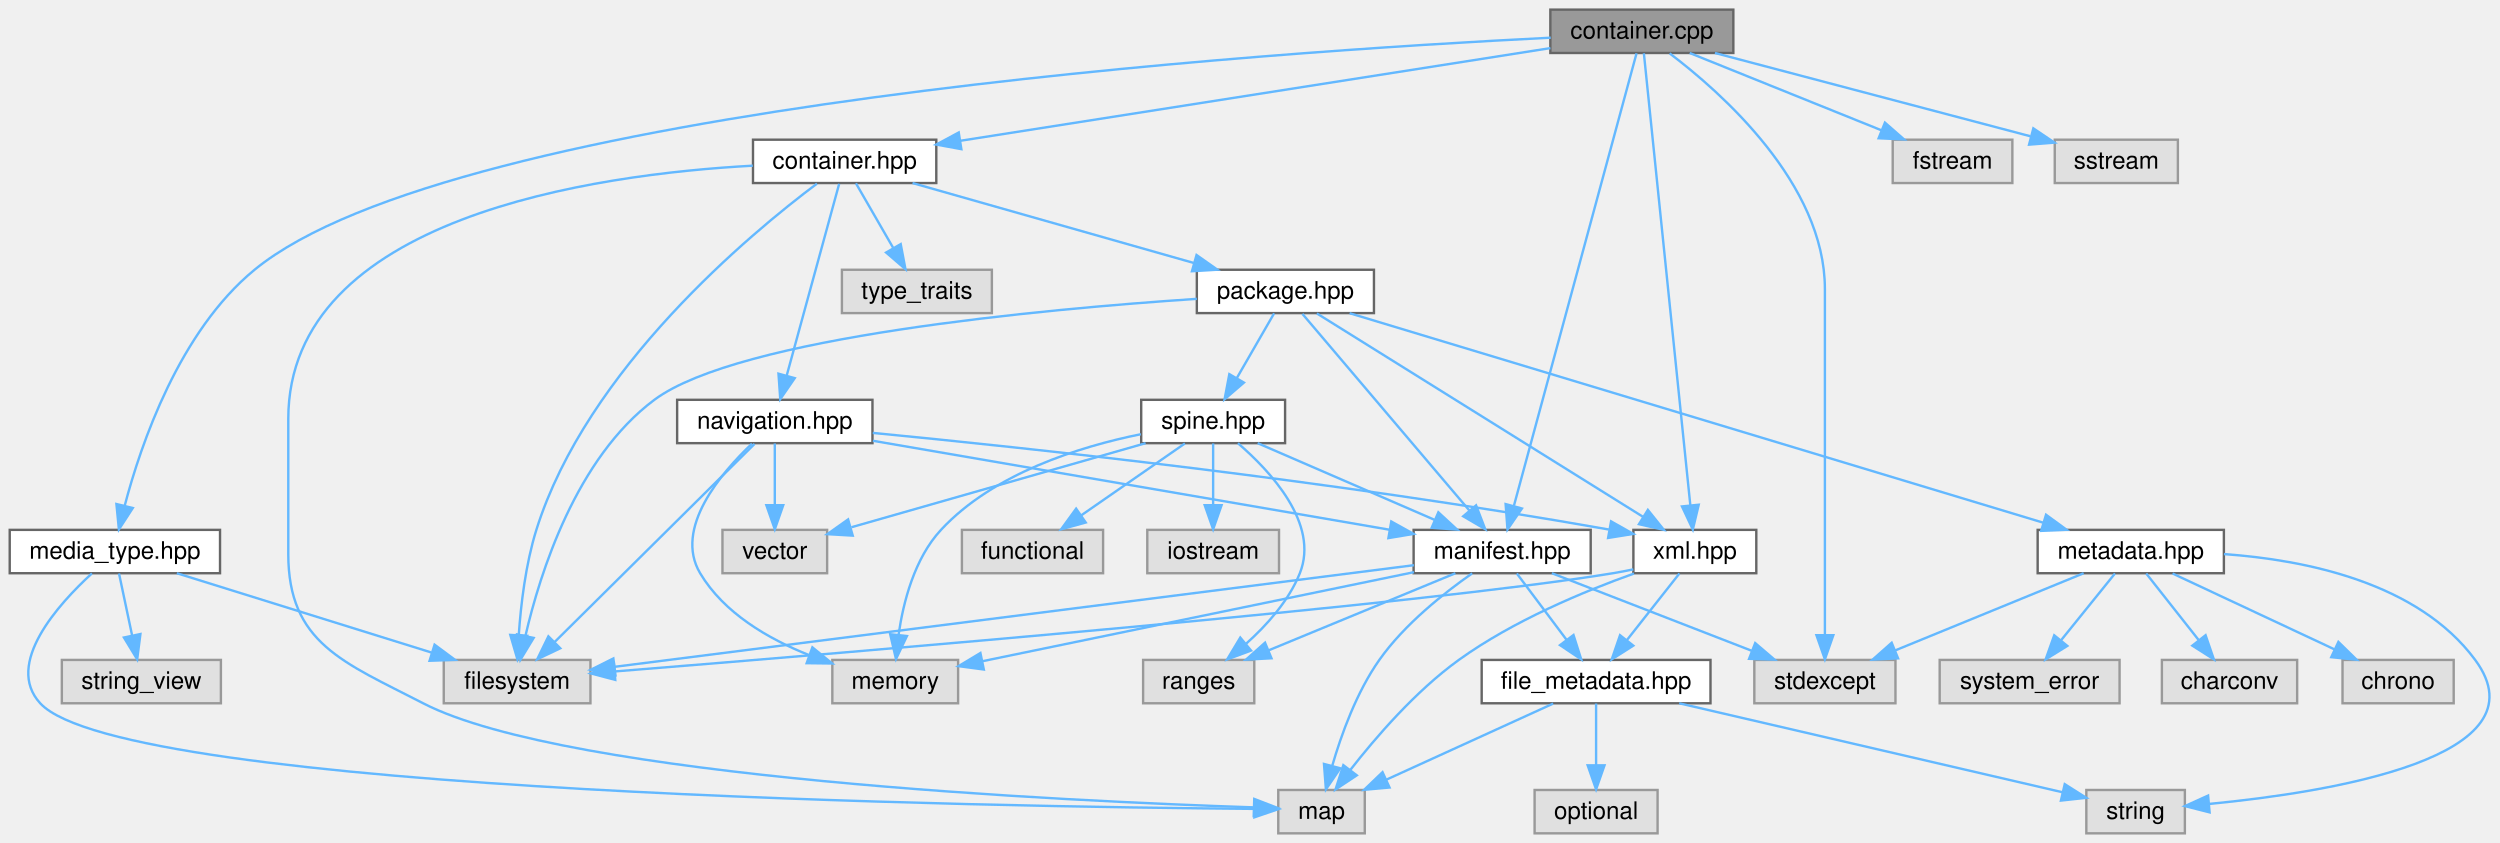
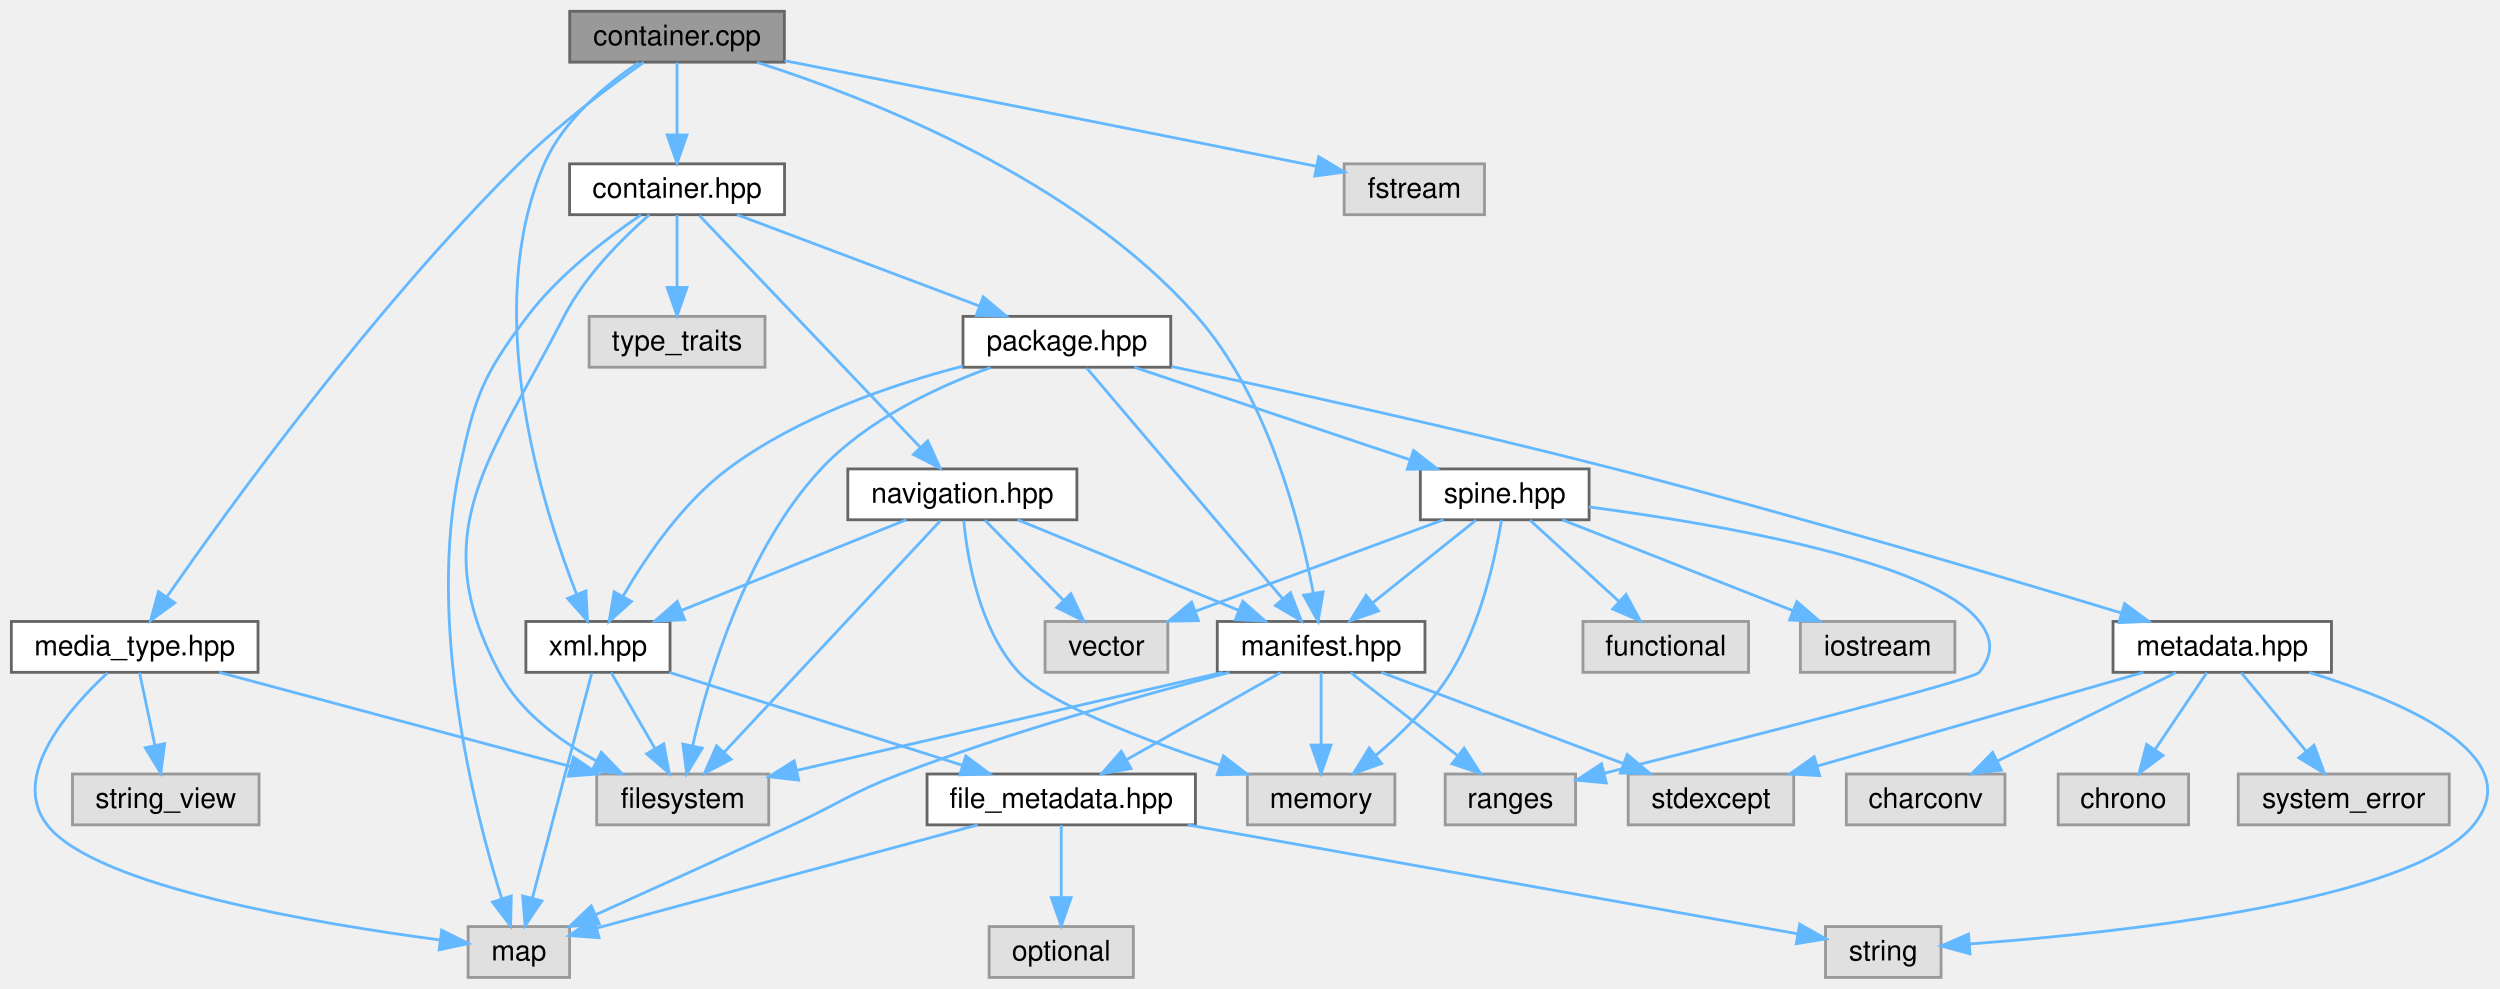
- <svg xmlns="http://www.w3.org/2000/svg" xmlns:xlink="http://www.w3.org/1999/xlink" width="1038pt" height="350pt" viewBox="0.00 0.00 1037.77 350.00">
+ <svg xmlns="http://www.w3.org/2000/svg" xmlns:xlink="http://www.w3.org/1999/xlink" width="885pt" height="350pt" viewBox="0.00 0.00 884.81 350.00">
  <g id="graph0" class="graph" transform="scale(1 1) rotate(0) translate(4 346)">
    <g id="Node000001" class="node">
      <g id="a_Node000001">
        <a xlink:title=" ">
-           <polygon fill="#999999" stroke="#666666" points="715.57,-342 639.59,-342 639.59,-324 715.57,-324 715.57,-342" />
-           <text text-anchor="middle" x="677.58" y="-330" font-family="Helvetica,sans-Serif" font-size="10.00">container.cpp</text>
+           <polygon fill="#999999" stroke="#666666" points="273.57,-342 197.59,-342 197.59,-324 273.57,-324 273.57,-342" />
+           <text text-anchor="middle" x="235.58" y="-330" font-family="Helvetica,sans-Serif" font-size="10.00">container.cpp</text>
        </a>
      </g>
    </g>
    <g id="Node000002" class="node">
      <g id="a_Node000002">
        <a xlink:href="container_8hpp.html" target="_top" xlink:title=" ">
-           <polygon fill="white" stroke="#666666" points="384.63,-288 308.53,-288 308.53,-270 384.63,-270 384.63,-288" />
-           <text text-anchor="middle" x="346.58" y="-276" font-family="Helvetica,sans-Serif" font-size="10.00">container.hpp</text>
+           <polygon fill="white" stroke="#666666" points="273.63,-288 197.53,-288 197.53,-270 273.63,-270 273.63,-288" />
+           <text text-anchor="middle" x="235.58" y="-276" font-family="Helvetica,sans-Serif" font-size="10.00">container.hpp</text>
        </a>
      </g>
    </g>
    <g id="edge1_Node000001_Node000002" class="edge">
      <g id="a_edge1_Node000001_Node000002">
        <a xlink:title=" ">
-           <path fill="none" stroke="#63b8ff" d="M639.61,-326.03C579.17,-316.54 461.13,-298 394.8,-287.58" />
-           <polygon fill="#63b8ff" stroke="#63b8ff" points="395.04,-284.07 384.62,-285.98 393.95,-290.99 395.04,-284.07" />
+           <path fill="none" stroke="#63b8ff" d="M235.58,-323.88C235.58,-317.05 235.58,-307.03 235.58,-298.29" />
+           <polygon fill="#63b8ff" stroke="#63b8ff" points="239.08,-298.24 235.58,-288.24 232.08,-298.24 239.08,-298.24" />
        </a>
      </g>
    </g>
    <g id="Node000004" class="node">
      <g id="a_Node000004">
        <a xlink:href="manifest_8hpp.html" target="_top" xlink:title=" ">
-           <polygon fill="white" stroke="#666666" points="656.34,-126 582.82,-126 582.82,-108 656.34,-108 656.34,-126" />
-           <text text-anchor="middle" x="619.58" y="-114" font-family="Helvetica,sans-Serif" font-size="10.00">manifest.hpp</text>
+           <polygon fill="white" stroke="#666666" points="500.34,-126 426.82,-126 426.82,-108 500.34,-108 500.34,-126" />
+           <text text-anchor="middle" x="463.58" y="-114" font-family="Helvetica,sans-Serif" font-size="10.00">manifest.hpp</text>
        </a>
      </g>
    </g>
    <g id="edge40_Node000001_Node000004" class="edge">
      <g id="a_edge40_Node000001_Node000004">
        <a xlink:title=" ">
-           <path fill="none" stroke="#63b8ff" d="M675.38,-323.87C666.93,-292.69 636.45,-180.24 624.47,-136.03" />
-           <polygon fill="#63b8ff" stroke="#63b8ff" points="627.78,-134.87 621.79,-126.14 621.02,-136.7 627.78,-134.87" />
-         </a>
-       </g>
-     </g>
-     <g id="Node000012" class="node">
-       <g id="a_Node000012">
-         <a xlink:title=" ">
-           <polygon fill="#e0e0e0" stroke="#999999" points="782.88,-72 724.28,-72 724.28,-54 782.88,-54 782.88,-72" />
-           <text text-anchor="middle" x="753.58" y="-60" font-family="Helvetica,sans-Serif" font-size="10.00">stdexcept</text>
-         </a>
-       </g>
-     </g>
-     <g id="edge48_Node000001_Node000012" class="edge">
-       <g id="a_edge48_Node000001_Node000012">
-         <a xlink:title=" ">
-           <path fill="none" stroke="#63b8ff" d="M689.12,-323.84C710.38,-307.76 753.58,-269.7 753.58,-226 753.58,-226 753.58,-226 753.58,-170 753.58,-139.26 753.58,-103.5 753.58,-82.36" />
-           <polygon fill="#63b8ff" stroke="#63b8ff" points="757.08,-82.25 753.58,-72.25 750.08,-82.25 757.08,-82.25" />
+           <path fill="none" stroke="#63b8ff" d="M263.89,-323.93C303.87,-311.16 376.77,-282.62 419.58,-234 444.77,-205.39 456.16,-160.9 460.79,-136.16" />
+           <polygon fill="#63b8ff" stroke="#63b8ff" points="464.29,-136.48 462.51,-126.03 457.39,-135.3 464.29,-136.48" />
        </a>
      </g>
    </g>
    <g id="Node000013" class="node">
      <g id="a_Node000013">
        <a xlink:href="xml_8hpp.html" target="_top" xlink:title=" ">
-           <polygon fill="white" stroke="#666666" points="725.1,-126 674.07,-126 674.07,-108 725.1,-108 725.1,-126" />
-           <text text-anchor="middle" x="699.58" y="-114" font-family="Helvetica,sans-Serif" font-size="10.00">xml.hpp</text>
+           <polygon fill="white" stroke="#666666" points="233.1,-126 182.07,-126 182.07,-108 233.1,-108 233.1,-126" />
+           <text text-anchor="middle" x="207.58" y="-114" font-family="Helvetica,sans-Serif" font-size="10.00">xml.hpp</text>
        </a>
      </g>
    </g>
    <g id="edge45_Node000001_Node000013" class="edge">
      <g id="a_edge45_Node000001_Node000013">
        <a xlink:title=" ">
-           <path fill="none" stroke="#63b8ff" d="M678.42,-323.87C681.62,-292.75 693.13,-180.72 697.7,-136.31" />
-           <polygon fill="#63b8ff" stroke="#63b8ff" points="701.2,-136.44 698.74,-126.14 694.24,-135.73 701.2,-136.44" />
+           <path fill="none" stroke="#63b8ff" d="M221.96,-323.83C210.64,-316.18 195.34,-303.59 188.58,-288 166.08,-236.1 187.58,-167.33 200.06,-135.51" />
+           <polygon fill="#63b8ff" stroke="#63b8ff" points="203.31,-136.8 203.87,-126.22 196.84,-134.15 203.31,-136.8" />
        </a>
      </g>
    </g>
    <g id="Node000024" class="node">
      <g id="a_Node000024">
        <a xlink:href="media__type_8hpp.html" target="_top" xlink:title=" ">
          <polygon fill="white" stroke="#666666" points="87.24,-126 -0.08,-126 -0.08,-108 87.24,-108 87.24,-126" />
          <text text-anchor="middle" x="43.58" y="-114" font-family="Helvetica,sans-Serif" font-size="10.00">media_type.hpp</text>
        </a>
      </g>
    </g>
    <g id="edge41_Node000001_Node000024" class="edge">
      <g id="a_edge41_Node000001_Node000024">
        <a xlink:title=" ">
-           <path fill="none" stroke="#63b8ff" d="M639.75,-330.35C525.18,-324.64 184.73,-302.17 101.58,-234 70.34,-208.38 54.4,-161.68 47.66,-136.04" />
-           <polygon fill="#63b8ff" stroke="#63b8ff" points="51.02,-135.07 45.25,-126.18 44.22,-136.73 51.02,-135.07" />
+           <path fill="none" stroke="#63b8ff" d="M223.79,-323.95C211.99,-315.63 193.63,-301.93 179.58,-288 128.01,-236.88 77.25,-166.74 55.12,-134.92" />
+           <polygon fill="#63b8ff" stroke="#63b8ff" points="57.77,-132.59 49.21,-126.34 52,-136.56 57.77,-132.59" />
        </a>
      </g>
    </g>
    <g id="Node000026" class="node">
      <g id="a_Node000026">
        <a xlink:title=" ">
-           <polygon fill="#e0e0e0" stroke="#999999" points="831.42,-288 781.74,-288 781.74,-270 831.42,-270 831.42,-288" />
-           <text text-anchor="middle" x="806.58" y="-276" font-family="Helvetica,sans-Serif" font-size="10.00">fstream</text>
+           <polygon fill="#e0e0e0" stroke="#999999" points="521.42,-288 471.74,-288 471.74,-270 521.42,-270 521.42,-288" />
+           <text text-anchor="middle" x="496.58" y="-276" font-family="Helvetica,sans-Serif" font-size="10.00">fstream</text>
        </a>
      </g>
    </g>
    <g id="edge46_Node000001_Node000026" class="edge">
      <g id="a_edge46_Node000001_Node000026">
        <a xlink:title=" ">
-           <path fill="none" stroke="#63b8ff" d="M697.45,-323.99C718.7,-315.43 752.61,-301.76 776.99,-291.93" />
-           <polygon fill="#63b8ff" stroke="#63b8ff" points="778.51,-295.09 786.47,-288.11 775.89,-288.6 778.51,-295.09" />
-         </a>
-       </g>
-     </g>
-     <g id="Node000027" class="node">
-       <g id="a_Node000027">
-         <a xlink:title=" ">
-           <polygon fill="#e0e0e0" stroke="#999999" points="900.14,-288 849.02,-288 849.02,-270 900.14,-270 900.14,-288" />
-           <text text-anchor="middle" x="874.58" y="-276" font-family="Helvetica,sans-Serif" font-size="10.00">sstream</text>
-         </a>
-       </g>
-     </g>
-     <g id="edge47_Node000001_Node000027" class="edge">
-       <g id="a_edge47_Node000001_Node000027">
-         <a xlink:title=" ">
-           <path fill="none" stroke="#63b8ff" d="M707.93,-323.99C743.25,-314.67 801.5,-299.29 838.94,-289.41" />
-           <polygon fill="#63b8ff" stroke="#63b8ff" points="840.13,-292.71 848.91,-286.78 838.35,-285.94 840.13,-292.71" />
+           <path fill="none" stroke="#63b8ff" d="M273.7,-324.52C317.94,-315.83 393.07,-301.01 457.58,-288 459.02,-287.71 460.49,-287.41 461.97,-287.11" />
+           <polygon fill="#63b8ff" stroke="#63b8ff" points="462.73,-290.53 471.83,-285.1 461.33,-283.67 462.73,-290.53" />
        </a>
      </g>
    </g>
    <g id="Node000003" class="node">
      <g id="a_Node000003">
        <a xlink:href="navigation_8hpp.html" target="_top" xlink:title=" ">
-           <polygon fill="white" stroke="#666666" points="358.13,-180 277.03,-180 277.03,-162 358.13,-162 358.13,-180" />
-           <text text-anchor="middle" x="317.58" y="-168" font-family="Helvetica,sans-Serif" font-size="10.00">navigation.hpp</text>
+           <polygon fill="white" stroke="#666666" points="377.13,-180 296.03,-180 296.03,-162 377.13,-162 377.13,-180" />
+           <text text-anchor="middle" x="336.58" y="-168" font-family="Helvetica,sans-Serif" font-size="10.00">navigation.hpp</text>
        </a>
      </g>
    </g>
    <g id="edge2_Node000002_Node000003" class="edge">
      <g id="a_edge2_Node000002_Node000003">
        <a xlink:title=" ">
-           <path fill="none" stroke="#63b8ff" d="M344.31,-269.68C339.65,-252.65 328.93,-213.47 322.57,-190.24" />
-           <polygon fill="#63b8ff" stroke="#63b8ff" points="325.86,-189 319.85,-180.28 319.11,-190.85 325.86,-189" />
+           <path fill="none" stroke="#63b8ff" d="M243.51,-269.68C260.32,-252.03 299.81,-210.59 321.56,-187.77" />
+           <polygon fill="#63b8ff" stroke="#63b8ff" points="324.33,-189.93 328.69,-180.28 319.26,-185.1 324.33,-189.93" />
        </a>
      </g>
    </g>
    <g id="Node000006" class="node">
      <g id="a_Node000006">
        <a xlink:title=" ">
-           <polygon fill="#e0e0e0" stroke="#999999" points="562.54,-18 526.62,-18 526.62,0 562.54,0 562.54,-18" />
-           <text text-anchor="middle" x="544.58" y="-6" font-family="Helvetica,sans-Serif" font-size="10.00">map</text>
+           <polygon fill="#e0e0e0" stroke="#999999" points="197.54,-18 161.62,-18 161.62,0 197.54,0 197.54,-18" />
+           <text text-anchor="middle" x="179.58" y="-6" font-family="Helvetica,sans-Serif" font-size="10.00">map</text>
        </a>
      </g>
    </g>
    <g id="edge38_Node000002_Node000006" class="edge">
      <g id="a_edge38_Node000002_Node000006">
        <a xlink:title=" ">
-           <path fill="none" stroke="#63b8ff" d="M308.44,-277.21C242.83,-273.62 115.58,-255.84 115.58,-172 115.58,-172 115.58,-172 115.58,-116 115.58,-78.87 138.59,-71.04 171.58,-54 231.77,-22.91 439.97,-13.3 516.27,-10.79" />
-           <polygon fill="#63b8ff" stroke="#63b8ff" points="516.65,-14.28 526.54,-10.46 516.43,-7.28 516.65,-14.28" />
+           <path fill="none" stroke="#63b8ff" d="M222.79,-269.91C211.06,-261.96 193.84,-248.87 182.58,-234 166.73,-213.06 164.03,-205.69 158.58,-180 146.98,-125.33 163.73,-59.32 173.45,-28.07" />
+           <polygon fill="#63b8ff" stroke="#63b8ff" points="176.89,-28.81 176.66,-18.22 170.24,-26.65 176.89,-28.81" />
        </a>
      </g>
    </g>
    <g id="Node000009" class="node">
      <g id="a_Node000009">
        <a xlink:title=" ">
-           <polygon fill="#e0e0e0" stroke="#999999" points="241.04,-72 180.13,-72 180.13,-54 241.04,-54 241.04,-72" />
-           <text text-anchor="middle" x="210.58" y="-60" font-family="Helvetica,sans-Serif" font-size="10.00">filesystem</text>
+           <polygon fill="#e0e0e0" stroke="#999999" points="268.04,-72 207.13,-72 207.13,-54 268.04,-54 268.04,-72" />
+           <text text-anchor="middle" x="237.58" y="-60" font-family="Helvetica,sans-Serif" font-size="10.00">filesystem</text>
        </a>
      </g>
    </g>
    <g id="edge37_Node000002_Node000009" class="edge">
      <g id="a_edge37_Node000002_Node000009">
        <a xlink:title=" ">
-           <path fill="none" stroke="#63b8ff" d="M335.08,-269.75C307.73,-249.25 239.5,-192.84 218.58,-126 214.11,-111.73 212.14,-94.85 211.27,-82.32" />
-           <polygon fill="#63b8ff" stroke="#63b8ff" points="214.75,-82.02 210.73,-72.22 207.76,-82.39 214.75,-82.02" />
+           <path fill="none" stroke="#63b8ff" d="M225.76,-269.97C216.52,-261.87 203.02,-248.51 195.58,-234 169.61,-183.35 145.9,-158.28 172.58,-108 179.93,-94.15 193.81,-83.86 206.86,-76.73" />
+           <polygon fill="#63b8ff" stroke="#63b8ff" points="208.74,-79.7 216.11,-72.09 205.6,-73.44 208.74,-79.7" />
        </a>
      </g>
    </g>
    <g id="Node000015" class="node">
      <g id="a_Node000015">
        <a xlink:href="package_8hpp.html" target="_top" xlink:title=" ">
-           <polygon fill="white" stroke="#666666" points="566.35,-234 492.81,-234 492.81,-216 566.35,-216 566.35,-234" />
-           <text text-anchor="middle" x="529.58" y="-222" font-family="Helvetica,sans-Serif" font-size="10.00">package.hpp</text>
+           <polygon fill="white" stroke="#666666" points="410.35,-234 336.81,-234 336.81,-216 410.35,-216 410.35,-234" />
+           <text text-anchor="middle" x="373.58" y="-222" font-family="Helvetica,sans-Serif" font-size="10.00">package.hpp</text>
        </a>
      </g>
    </g>
    <g id="edge20_Node000002_Node000015" class="edge">
      <g id="a_edge20_Node000002_Node000015">
        <a xlink:title=" ">
-           <path fill="none" stroke="#63b8ff" d="M374.77,-269.99C406.07,-261.1 456.76,-246.69 491.55,-236.81" />
-           <polygon fill="#63b8ff" stroke="#63b8ff" points="492.69,-240.12 501.36,-234.02 490.78,-233.39 492.69,-240.12" />
+           <path fill="none" stroke="#63b8ff" d="M256.84,-269.99C279.77,-261.35 316.49,-247.51 342.62,-237.67" />
+           <polygon fill="#63b8ff" stroke="#63b8ff" points="343.95,-240.91 352.07,-234.11 341.48,-234.36 343.95,-240.91" />
        </a>
      </g>
    </g>
    <g id="Node000023" class="node">
      <g id="a_Node000023">
        <a xlink:title=" ">
-           <polygon fill="#e0e0e0" stroke="#999999" points="407.71,-234 345.45,-234 345.45,-216 407.71,-216 407.71,-234" />
-           <text text-anchor="middle" x="376.58" y="-222" font-family="Helvetica,sans-Serif" font-size="10.00">type_traits</text>
+           <polygon fill="#e0e0e0" stroke="#999999" points="266.71,-234 204.45,-234 204.45,-216 266.71,-216 266.71,-234" />
+           <text text-anchor="middle" x="235.58" y="-222" font-family="Helvetica,sans-Serif" font-size="10.00">type_traits</text>
        </a>
      </g>
    </g>
    <g id="edge39_Node000002_Node000023" class="edge">
      <g id="a_edge39_Node000002_Node000023">
        <a xlink:title=" ">
-           <path fill="none" stroke="#63b8ff" d="M351.27,-269.88C355.38,-262.74 361.5,-252.13 366.7,-243.13" />
-           <polygon fill="#63b8ff" stroke="#63b8ff" points="369.86,-244.65 371.83,-234.24 363.8,-241.15 369.86,-244.65" />
+           <path fill="none" stroke="#63b8ff" d="M235.58,-269.88C235.58,-263.05 235.58,-253.03 235.58,-244.29" />
+           <polygon fill="#63b8ff" stroke="#63b8ff" points="239.08,-244.24 235.58,-234.24 232.08,-244.24 239.08,-244.24" />
        </a>
      </g>
    </g>
    <g id="edge3_Node000003_Node000004" class="edge">
      <g id="a_edge3_Node000003_Node000004">
        <a xlink:title=" ">
-           <path fill="none" stroke="#63b8ff" d="M358.31,-162.99C414.05,-153.39 513.87,-136.2 572.67,-126.08" />
-           <polygon fill="#63b8ff" stroke="#63b8ff" points="573.54,-129.48 582.8,-124.33 572.35,-122.58 573.54,-129.48" />
+           <path fill="none" stroke="#63b8ff" d="M356.15,-161.99C377.06,-153.43 410.45,-139.76 434.45,-129.93" />
+           <polygon fill="#63b8ff" stroke="#63b8ff" points="435.86,-133.13 443.78,-126.11 433.2,-126.66 435.86,-133.13" />
        </a>
      </g>
    </g>
    <g id="edge17_Node000003_Node000009" class="edge">
      <g id="a_edge17_Node000003_Node000009">
        <a xlink:title=" ">
-           <path fill="none" stroke="#63b8ff" d="M309.18,-161.68C291.29,-143.96 249.17,-102.23 226.2,-79.47" />
-           <polygon fill="#63b8ff" stroke="#63b8ff" points="228.51,-76.83 218.94,-72.28 223.58,-81.8 228.51,-76.83" />
+           <path fill="none" stroke="#63b8ff" d="M328.81,-161.68C312.33,-144.03 273.63,-102.59 252.31,-79.77" />
+           <polygon fill="#63b8ff" stroke="#63b8ff" points="254.7,-77.2 245.31,-72.28 249.58,-81.98 254.7,-77.2" />
        </a>
      </g>
    </g>
    <g id="Node000010" class="node">
      <g id="a_Node000010">
        <a xlink:title=" ">
-           <polygon fill="#e0e0e0" stroke="#999999" points="393.69,-72 341.47,-72 341.47,-54 393.69,-54 393.69,-72" />
-           <text text-anchor="middle" x="367.58" y="-60" font-family="Helvetica,sans-Serif" font-size="10.00">memory</text>
+           <polygon fill="#e0e0e0" stroke="#999999" points="489.69,-72 437.47,-72 437.47,-54 489.69,-54 489.69,-72" />
+           <text text-anchor="middle" x="463.58" y="-60" font-family="Helvetica,sans-Serif" font-size="10.00">memory</text>
        </a>
      </g>
    </g>
    <g id="edge18_Node000003_Node000010" class="edge">
      <g id="a_edge18_Node000003_Node000010">
        <a xlink:title=" ">
-           <path fill="none" stroke="#63b8ff" d="M308.08,-161.77C295.33,-149.71 275.51,-126.62 286.58,-108 296.43,-91.44 314.92,-80.73 331.76,-74.02" />
-           <polygon fill="#63b8ff" stroke="#63b8ff" points="333.19,-77.23 341.4,-70.52 330.81,-70.65 333.19,-77.23" />
+           <path fill="none" stroke="#63b8ff" d="M337.08,-161.67C338.3,-148.62 342.45,-123.28 356.58,-108 366.66,-97.1 400.79,-84.11 427.82,-75.09" />
+           <polygon fill="#63b8ff" stroke="#63b8ff" points="428.99,-78.39 437.4,-71.95 426.81,-71.74 428.99,-78.39" />
        </a>
      </g>
    </g>
    <g id="edge13_Node000003_Node000013" class="edge">
      <g id="a_edge13_Node000003_Node000013">
        <a xlink:title=" ">
-           <path fill="none" stroke="#63b8ff" d="M358.25,-166.26C421.57,-160.13 547.75,-146.7 663.89,-126.14" />
-           <polygon fill="#63b8ff" stroke="#63b8ff" points="664.8,-129.53 674.02,-124.32 663.56,-122.64 664.8,-129.53" />
+           <path fill="none" stroke="#63b8ff" d="M316.71,-161.99C295.46,-153.43 261.55,-139.76 237.17,-129.93" />
+           <polygon fill="#63b8ff" stroke="#63b8ff" points="238.27,-126.6 227.69,-126.11 235.66,-133.09 238.27,-126.6" />
        </a>
      </g>
    </g>
    <g id="Node000014" class="node">
      <g id="a_Node000014">
        <a xlink:title=" ">
-           <polygon fill="#e0e0e0" stroke="#999999" points="339.31,-126 295.85,-126 295.85,-108 339.31,-108 339.31,-126" />
-           <text text-anchor="middle" x="317.58" y="-114" font-family="Helvetica,sans-Serif" font-size="10.00">vector</text>
+           <polygon fill="#e0e0e0" stroke="#999999" points="409.31,-126 365.85,-126 365.85,-108 409.31,-108 409.31,-126" />
+           <text text-anchor="middle" x="387.58" y="-114" font-family="Helvetica,sans-Serif" font-size="10.00">vector</text>
        </a>
      </g>
    </g>
    <g id="edge19_Node000003_Node000014" class="edge">
      <g id="a_edge19_Node000003_Node000014">
        <a xlink:title=" ">
-           <path fill="none" stroke="#63b8ff" d="M317.58,-161.88C317.58,-155.05 317.58,-145.03 317.58,-136.29" />
-           <polygon fill="#63b8ff" stroke="#63b8ff" points="321.08,-136.24 317.58,-126.24 314.08,-136.24 321.08,-136.24" />
+           <path fill="none" stroke="#63b8ff" d="M344.55,-161.88C351.99,-154.29 363.29,-142.76 372.45,-133.43" />
+           <polygon fill="#63b8ff" stroke="#63b8ff" points="375,-135.83 379.5,-126.24 370,-130.93 375,-135.83" />
        </a>
      </g>
    </g>
    <g id="Node000005" class="node">
      <g id="a_Node000005">
        <a xlink:href="file__metadata_8hpp.html" target="_top" xlink:title=" ">
-           <polygon fill="white" stroke="#666666" points="706.08,-72 611.08,-72 611.08,-54 706.08,-54 706.08,-72" />
-           <text text-anchor="middle" x="658.58" y="-60" font-family="Helvetica,sans-Serif" font-size="10.00">file_metadata.hpp</text>
+           <polygon fill="white" stroke="#666666" points="419.08,-72 324.08,-72 324.08,-54 419.08,-54 419.08,-72" />
+           <text text-anchor="middle" x="371.58" y="-60" font-family="Helvetica,sans-Serif" font-size="10.00">file_metadata.hpp</text>
        </a>
      </g>
    </g>
    <g id="edge4_Node000004_Node000005" class="edge">
      <g id="a_edge4_Node000004_Node000005">
        <a xlink:title=" ">
-           <path fill="none" stroke="#63b8ff" d="M625.67,-107.88C631.19,-100.52 639.49,-89.45 646.37,-80.28" />
-           <polygon fill="#63b8ff" stroke="#63b8ff" points="649.2,-82.34 652.4,-72.24 643.6,-78.14 649.2,-82.34" />
+           <path fill="none" stroke="#63b8ff" d="M449.21,-107.88C434.62,-99.63 411.82,-86.74 394.7,-77.07" />
+           <polygon fill="#63b8ff" stroke="#63b8ff" points="396.28,-73.94 385.86,-72.07 392.84,-80.04 396.28,-73.94" />
        </a>
      </g>
    </g>
    <g id="edge9_Node000004_Node000006" class="edge">
      <g id="a_edge9_Node000004_Node000006">
        <a xlink:title=" ">
-           <path fill="none" stroke="#63b8ff" d="M607.13,-107.93C595.73,-99.99 579.09,-86.91 568.58,-72 559.12,-58.59 552.77,-40.95 548.99,-27.91" />
-           <polygon fill="#63b8ff" stroke="#63b8ff" points="552.37,-27 546.4,-18.24 545.6,-28.81 552.37,-27" />
+           <path fill="none" stroke="#63b8ff" d="M431.13,-107.97C400.62,-100.07 353.89,-87.01 314.58,-72 297.12,-65.33 293.54,-61.86 276.58,-54 253.04,-43.09 226.17,-30.92 206.69,-22.15" />
+           <polygon fill="#63b8ff" stroke="#63b8ff" points="208.06,-18.93 197.5,-18.02 205.19,-25.31 208.06,-18.93" />
        </a>
      </g>
    </g>
    <g id="edge8_Node000004_Node000009" class="edge">
      <g id="a_edge8_Node000004_Node000009">
        <a xlink:title=" ">
-           <path fill="none" stroke="#63b8ff" d="M582.93,-111.34C506.55,-101.63 330.88,-79.3 251.2,-69.16" />
-           <polygon fill="#63b8ff" stroke="#63b8ff" points="251.43,-65.67 241.07,-67.88 250.55,-72.61 251.43,-65.67" />
+           <path fill="none" stroke="#63b8ff" d="M428.76,-107.99C388.07,-98.63 320.85,-83.16 277.92,-73.28" />
+           <polygon fill="#63b8ff" stroke="#63b8ff" points="278.62,-69.85 268.09,-71.02 277.05,-76.67 278.62,-69.85" />
        </a>
      </g>
    </g>
    <g id="edge10_Node000004_Node000010" class="edge">
      <g id="a_edge10_Node000004_Node000010">
        <a xlink:title=" ">
-           <path fill="none" stroke="#63b8ff" d="M582.94,-108.44C534.99,-98.55 451.48,-81.31 403.77,-71.47" />
-           <polygon fill="#63b8ff" stroke="#63b8ff" points="404.37,-68.02 393.87,-69.42 402.95,-74.87 404.37,-68.02" />
+           <path fill="none" stroke="#63b8ff" d="M463.58,-107.88C463.58,-101.05 463.58,-91.03 463.58,-82.29" />
+           <polygon fill="#63b8ff" stroke="#63b8ff" points="467.08,-82.24 463.58,-72.24 460.08,-82.24 467.08,-82.24" />
        </a>
      </g>
    </g>
    <g id="Node000011" class="node">
      <g id="a_Node000011">
        <a xlink:title=" ">
-           <polygon fill="#e0e0e0" stroke="#999999" points="516.66,-72 470.5,-72 470.5,-54 516.66,-54 516.66,-72" />
-           <text text-anchor="middle" x="493.58" y="-60" font-family="Helvetica,sans-Serif" font-size="10.00">ranges</text>
+           <polygon fill="#e0e0e0" stroke="#999999" points="553.66,-72 507.5,-72 507.5,-54 553.66,-54 553.66,-72" />
+           <text text-anchor="middle" x="530.58" y="-60" font-family="Helvetica,sans-Serif" font-size="10.00">ranges</text>
        </a>
      </g>
    </g>
    <g id="edge11_Node000004_Node000011" class="edge">
      <g id="a_edge11_Node000004_Node000011">
        <a xlink:title=" ">
-           <path fill="none" stroke="#63b8ff" d="M600.17,-107.99C579.42,-99.43 546.3,-85.76 522.48,-75.93" />
-           <polygon fill="#63b8ff" stroke="#63b8ff" points="523.8,-72.69 513.22,-72.11 521.13,-79.16 523.8,-72.69" />
+           <path fill="none" stroke="#63b8ff" d="M474.05,-107.88C484.12,-100.06 499.57,-88.07 511.77,-78.6" />
+           <polygon fill="#63b8ff" stroke="#63b8ff" points="514.21,-81.14 519.96,-72.24 509.92,-75.61 514.21,-81.14" />
+         </a>
+       </g>
+     </g>
+     <g id="Node000012" class="node">
+       <g id="a_Node000012">
+         <a xlink:title=" ">
+           <polygon fill="#e0e0e0" stroke="#999999" points="630.88,-72 572.28,-72 572.28,-54 630.88,-54 630.88,-72" />
+           <text text-anchor="middle" x="601.58" y="-60" font-family="Helvetica,sans-Serif" font-size="10.00">stdexcept</text>
        </a>
      </g>
    </g>
    <g id="edge12_Node000004_Node000012" class="edge">
      <g id="a_edge12_Node000004_Node000012">
        <a xlink:title=" ">
-           <path fill="none" stroke="#63b8ff" d="M640.22,-107.99C662.39,-99.39 697.83,-85.63 723.18,-75.8" />
-           <polygon fill="#63b8ff" stroke="#63b8ff" points="724.64,-78.99 732.69,-72.11 722.1,-72.46 724.64,-78.99" />
+           <path fill="none" stroke="#63b8ff" d="M484.84,-107.99C507.77,-99.35 544.49,-85.51 570.62,-75.67" />
+           <polygon fill="#63b8ff" stroke="#63b8ff" points="571.95,-78.91 580.07,-72.11 569.48,-72.36 571.95,-78.91" />
        </a>
      </g>
    </g>
    <g id="edge5_Node000005_Node000006" class="edge">
      <g id="a_edge5_Node000005_Node000006">
        <a xlink:title=" ">
-           <path fill="none" stroke="#63b8ff" d="M640.77,-53.88C622.2,-45.4 592.87,-32.02 571.47,-22.27" />
-           <polygon fill="#63b8ff" stroke="#63b8ff" points="572.82,-19.03 562.27,-18.07 569.91,-25.4 572.82,-19.03" />
+           <path fill="none" stroke="#63b8ff" d="M342,-53.99C305.24,-44.03 242.98,-27.17 207.17,-17.47" />
+           <polygon fill="#63b8ff" stroke="#63b8ff" points="207.95,-14.06 197.39,-14.82 206.12,-20.81 207.95,-14.06" />
        </a>
      </g>
    </g>
    <g id="Node000007" class="node">
      <g id="a_Node000007">
        <a xlink:title=" ">
-           <polygon fill="#e0e0e0" stroke="#999999" points="684.11,-18 633.05,-18 633.05,0 684.11,0 684.11,-18" />
-           <text text-anchor="middle" x="658.58" y="-6" font-family="Helvetica,sans-Serif" font-size="10.00">optional</text>
+           <polygon fill="#e0e0e0" stroke="#999999" points="397.11,-18 346.05,-18 346.05,0 397.11,0 397.11,-18" />
+           <text text-anchor="middle" x="371.58" y="-6" font-family="Helvetica,sans-Serif" font-size="10.00">optional</text>
        </a>
      </g>
    </g>
    <g id="edge6_Node000005_Node000007" class="edge">
      <g id="a_edge6_Node000005_Node000007">
        <a xlink:title=" ">
-           <path fill="none" stroke="#63b8ff" d="M658.58,-53.88C658.58,-47.05 658.58,-37.03 658.58,-28.29" />
-           <polygon fill="#63b8ff" stroke="#63b8ff" points="662.08,-28.24 658.58,-18.24 655.08,-28.24 662.08,-28.24" />
+           <path fill="none" stroke="#63b8ff" d="M371.58,-53.88C371.58,-47.05 371.58,-37.03 371.58,-28.29" />
+           <polygon fill="#63b8ff" stroke="#63b8ff" points="375.08,-28.24 371.58,-18.24 368.08,-28.24 375.08,-28.24" />
        </a>
      </g>
    </g>
    <g id="Node000008" class="node">
      <g id="a_Node000008">
        <a xlink:title=" ">
-           <polygon fill="#e0e0e0" stroke="#999999" points="903.04,-18 862.13,-18 862.13,0 903.04,0 903.04,-18" />
-           <text text-anchor="middle" x="882.58" y="-6" font-family="Helvetica,sans-Serif" font-size="10.00">string</text>
+           <polygon fill="#e0e0e0" stroke="#999999" points="683.04,-18 642.13,-18 642.13,0 683.04,0 683.04,-18" />
+           <text text-anchor="middle" x="662.58" y="-6" font-family="Helvetica,sans-Serif" font-size="10.00">string</text>
        </a>
      </g>
    </g>
    <g id="edge7_Node000005_Node000008" class="edge">
      <g id="a_edge7_Node000005_Node000008">
        <a xlink:title=" ">
-           <path fill="none" stroke="#63b8ff" d="M693.09,-53.99C736.65,-43.88 810.87,-26.65 852.32,-17.03" />
-           <polygon fill="#63b8ff" stroke="#63b8ff" points="853.16,-20.42 862.11,-14.75 851.58,-13.6 853.16,-20.42" />
+           <path fill="none" stroke="#63b8ff" d="M416.41,-53.99C476.25,-43.3 580.63,-24.64 632.1,-15.45" />
+           <polygon fill="#63b8ff" stroke="#63b8ff" points="633.02,-18.84 642.25,-13.63 631.79,-11.95 633.02,-18.84" />
        </a>
      </g>
    </g>
    <g id="edge14_Node000013_Node000005" class="edge">
      <g id="a_edge14_Node000013_Node000005">
        <a xlink:title=" ">
-           <path fill="none" stroke="#63b8ff" d="M693.17,-107.88C687.37,-100.52 678.65,-89.45 671.41,-80.28" />
-           <polygon fill="#63b8ff" stroke="#63b8ff" points="674.02,-77.93 665.08,-72.24 668.52,-82.26 674.02,-77.93" />
+           <path fill="none" stroke="#63b8ff" d="M232.85,-107.99C260.66,-99.17 305.54,-84.94 336.69,-75.06" />
+           <polygon fill="#63b8ff" stroke="#63b8ff" points="337.81,-78.38 346.29,-72.02 335.7,-71.71 337.81,-78.38" />
        </a>
      </g>
    </g>
    <g id="edge16_Node000013_Node000006" class="edge">
      <g id="a_edge16_Node000013_Node000006">
        <a xlink:title=" ">
-           <path fill="none" stroke="#63b8ff" d="M674.34,-107.88C653.62,-100.49 624.12,-88.25 601.58,-72 583.68,-59.09 567.07,-39.85 556.46,-26.23" />
-           <polygon fill="#63b8ff" stroke="#63b8ff" points="559.22,-24.08 550.39,-18.22 553.64,-28.31 559.22,-24.08" />
+           <path fill="none" stroke="#63b8ff" d="M205.38,-107.68C200.89,-90.65 190.54,-51.47 184.4,-28.24" />
+           <polygon fill="#63b8ff" stroke="#63b8ff" points="187.71,-27.05 181.77,-18.28 180.94,-28.84 187.71,-27.05" />
        </a>
      </g>
    </g>
    <g id="edge15_Node000013_Node000009" class="edge">
      <g id="a_edge15_Node000013_Node000009">
        <a xlink:title=" ">
-           <path fill="none" stroke="#63b8ff" d="M674.04,-109.6C671.19,-109 668.33,-108.45 665.58,-108 586.24,-94.89 347.39,-74.96 251.29,-67.23" />
-           <polygon fill="#63b8ff" stroke="#63b8ff" points="251.34,-63.72 241.1,-66.41 250.78,-70.7 251.34,-63.72" />
+           <path fill="none" stroke="#63b8ff" d="M212.27,-107.88C216.38,-100.74 222.5,-90.13 227.7,-81.13" />
+           <polygon fill="#63b8ff" stroke="#63b8ff" points="230.86,-82.65 232.83,-72.24 224.8,-79.15 230.86,-82.65" />
        </a>
      </g>
    </g>
    <g id="edge21_Node000015_Node000004" class="edge">
      <g id="a_edge21_Node000015_Node000004">
        <a xlink:title=" ">
-           <path fill="none" stroke="#63b8ff" d="M536.64,-215.68C551.56,-198.11 586.51,-156.96 605.94,-134.07" />
-           <polygon fill="#63b8ff" stroke="#63b8ff" points="608.75,-136.17 612.55,-126.28 603.41,-131.64 608.75,-136.17" />
+           <path fill="none" stroke="#63b8ff" d="M380.64,-215.68C395.56,-198.11 430.51,-156.96 449.94,-134.07" />
+           <polygon fill="#63b8ff" stroke="#63b8ff" points="452.75,-136.17 456.55,-126.28 447.41,-131.64 452.75,-136.17" />
        </a>
      </g>
    </g>
    <g id="edge36_Node000015_Node000009" class="edge">
      <g id="a_edge36_Node000015_Node000009">
        <a xlink:title=" ">
-           <path fill="none" stroke="#63b8ff" d="M492.82,-221.92C429.35,-217.67 302.63,-206.11 267.58,-180 235.13,-155.83 220.12,-108.16 214.07,-82.08" />
-           <polygon fill="#63b8ff" stroke="#63b8ff" points="217.45,-81.13 211.95,-72.07 210.6,-82.58 217.45,-81.13" />
+           <path fill="none" stroke="#63b8ff" d="M346.55,-215.9C327.61,-209.02 302.87,-197.44 286.58,-180 260.06,-151.59 246.74,-106.7 241.08,-81.92" />
+           <polygon fill="#63b8ff" stroke="#63b8ff" points="244.49,-81.14 239,-72.08 237.64,-82.58 244.49,-81.14" />
        </a>
      </g>
    </g>
    <g id="edge35_Node000015_Node000013" class="edge">
      <g id="a_edge35_Node000015_Node000013">
        <a xlink:title=" ">
-           <path fill="none" stroke="#63b8ff" d="M542.64,-215.86C571.76,-197.7 642.26,-153.74 678.01,-131.45" />
-           <polygon fill="#63b8ff" stroke="#63b8ff" points="680.08,-134.29 686.71,-126.02 676.37,-128.35 680.08,-134.29" />
+           <path fill="none" stroke="#63b8ff" d="M336.78,-216.4C311.54,-209.85 278.28,-198.47 253.58,-180 237.51,-167.99 224.51,-148.83 216.48,-134.99" />
+           <polygon fill="#63b8ff" stroke="#63b8ff" points="219.43,-133.09 211.54,-126.02 213.3,-136.47 219.43,-133.09" />
        </a>
      </g>
    </g>
    <g id="Node000016" class="node">
      <g id="a_Node000016">
        <a xlink:href="metadata_8hpp.html" target="_top" xlink:title=" ">
-           <polygon fill="white" stroke="#666666" points="919.24,-126 841.92,-126 841.92,-108 919.24,-108 919.24,-126" />
-           <text text-anchor="middle" x="880.58" y="-114" font-family="Helvetica,sans-Serif" font-size="10.00">metadata.hpp</text>
+           <polygon fill="white" stroke="#666666" points="821.24,-126 743.92,-126 743.92,-108 821.24,-108 821.24,-126" />
+           <text text-anchor="middle" x="782.58" y="-114" font-family="Helvetica,sans-Serif" font-size="10.00">metadata.hpp</text>
        </a>
      </g>
    </g>
    <g id="edge22_Node000015_Node000016" class="edge">
      <g id="a_edge22_Node000015_Node000016">
        <a xlink:title=" ">
-           <path fill="none" stroke="#63b8ff" d="M556.25,-215.95C618.46,-197.16 773.27,-150.41 844.13,-129.01" />
-           <polygon fill="#63b8ff" stroke="#63b8ff" points="845.39,-132.28 853.95,-126.04 843.37,-125.58 845.39,-132.28" />
+           <path fill="none" stroke="#63b8ff" d="M410.56,-216.28C449.71,-207.95 513.23,-193.99 567.58,-180 631.14,-163.64 704.46,-141.87 746.96,-128.96" />
+           <polygon fill="#63b8ff" stroke="#63b8ff" points="748.02,-132.29 756.57,-126.03 745.98,-125.59 748.02,-132.29" />
        </a>
      </g>
    </g>
    <g id="Node000020" class="node">
      <g id="a_Node000020">
        <a xlink:href="spine_8hpp.html" target="_top" xlink:title=" ">
-           <polygon fill="white" stroke="#666666" points="529.45,-180 469.71,-180 469.71,-162 529.45,-162 529.45,-180" />
-           <text text-anchor="middle" x="499.58" y="-168" font-family="Helvetica,sans-Serif" font-size="10.00">spine.hpp</text>
+           <polygon fill="white" stroke="#666666" points="558.45,-180 498.71,-180 498.71,-162 558.45,-162 558.45,-180" />
+           <text text-anchor="middle" x="528.58" y="-168" font-family="Helvetica,sans-Serif" font-size="10.00">spine.hpp</text>
        </a>
      </g>
    </g>
    <g id="edge28_Node000015_Node000020" class="edge">
      <g id="a_edge28_Node000015_Node000020">
        <a xlink:title=" ">
-           <path fill="none" stroke="#63b8ff" d="M524.89,-215.88C520.78,-208.74 514.66,-198.13 509.47,-189.13" />
-           <polygon fill="#63b8ff" stroke="#63b8ff" points="512.36,-187.15 504.33,-180.24 506.3,-190.65 512.36,-187.15" />
+           <path fill="none" stroke="#63b8ff" d="M397.46,-215.99C423.52,-207.25 465.43,-193.19 494.84,-183.32" />
+           <polygon fill="#63b8ff" stroke="#63b8ff" points="496.31,-186.52 504.67,-180.02 494.08,-179.88 496.31,-186.52" />
        </a>
      </g>
    </g>
    <g id="edge26_Node000016_Node000008" class="edge">
      <g id="a_edge26_Node000016_Node000008">
        <a xlink:title=" ">
-           <path fill="none" stroke="#63b8ff" d="M919.28,-115.94C952.89,-113.56 999.82,-104.18 1023.58,-72 1053.48,-31.52 963.22,-17.05 913.31,-12.23" />
-           <polygon fill="#63b8ff" stroke="#63b8ff" points="913.31,-8.71 903.04,-11.31 912.69,-15.68 913.31,-8.71" />
+           <path fill="none" stroke="#63b8ff" d="M813.38,-107.95C846.42,-97.82 891.63,-78.71 871.58,-54 849.45,-26.73 745.62,-15.72 693.12,-11.84" />
+           <polygon fill="#63b8ff" stroke="#63b8ff" points="693.27,-8.35 683.05,-11.14 692.78,-15.33 693.27,-8.35" />
        </a>
      </g>
    </g>
    <g id="edge25_Node000016_Node000012" class="edge">
      <g id="a_edge25_Node000016_Node000012">
        <a xlink:title=" ">
-           <path fill="none" stroke="#63b8ff" d="M861.02,-107.99C840.1,-99.43 806.71,-85.76 782.71,-75.93" />
-           <polygon fill="#63b8ff" stroke="#63b8ff" points="783.96,-72.66 773.38,-72.11 781.31,-79.13 783.96,-72.66" />
+           <path fill="none" stroke="#63b8ff" d="M754.7,-107.99C723.74,-99.1 673.61,-84.69 639.2,-74.81" />
+           <polygon fill="#63b8ff" stroke="#63b8ff" points="640.08,-71.42 629.5,-72.02 638.14,-78.15 640.08,-71.42" />
        </a>
      </g>
    </g>
    <g id="Node000017" class="node">
      <g id="a_Node000017">
        <a xlink:title=" ">
-           <polygon fill="#e0e0e0" stroke="#999999" points="949.66,-72 893.5,-72 893.5,-54 949.66,-54 949.66,-72" />
-           <text text-anchor="middle" x="921.58" y="-60" font-family="Helvetica,sans-Serif" font-size="10.00">charconv</text>
+           <polygon fill="#e0e0e0" stroke="#999999" points="705.66,-72 649.5,-72 649.5,-54 705.66,-54 705.66,-72" />
+           <text text-anchor="middle" x="677.58" y="-60" font-family="Helvetica,sans-Serif" font-size="10.00">charconv</text>
        </a>
      </g>
    </g>
    <g id="edge23_Node000016_Node000017" class="edge">
      <g id="a_edge23_Node000016_Node000017">
        <a xlink:title=" ">
-           <path fill="none" stroke="#63b8ff" d="M886.99,-107.88C892.79,-100.52 901.51,-89.45 908.75,-80.28" />
-           <polygon fill="#63b8ff" stroke="#63b8ff" points="911.64,-82.26 915.08,-72.24 906.14,-77.93 911.64,-82.26" />
+           <path fill="none" stroke="#63b8ff" d="M766.17,-107.88C749.22,-99.48 722.54,-86.27 702.88,-76.53" />
+           <polygon fill="#63b8ff" stroke="#63b8ff" points="704.39,-73.37 693.87,-72.07 701.28,-79.64 704.39,-73.37" />
        </a>
      </g>
    </g>
    <g id="Node000018" class="node">
      <g id="a_Node000018">
        <a xlink:title=" ">
-           <polygon fill="#e0e0e0" stroke="#999999" points="1014.66,-72 968.5,-72 968.5,-54 1014.66,-54 1014.66,-72" />
-           <text text-anchor="middle" x="991.58" y="-60" font-family="Helvetica,sans-Serif" font-size="10.00">chrono</text>
+           <polygon fill="#e0e0e0" stroke="#999999" points="770.66,-72 724.5,-72 724.5,-54 770.66,-54 770.66,-72" />
+           <text text-anchor="middle" x="747.58" y="-60" font-family="Helvetica,sans-Serif" font-size="10.00">chrono</text>
        </a>
      </g>
    </g>
    <g id="edge24_Node000016_Node000018" class="edge">
      <g id="a_edge24_Node000016_Node000018">
        <a xlink:title=" ">
-           <path fill="none" stroke="#63b8ff" d="M897.92,-107.88C915.93,-99.44 944.31,-86.15 965.12,-76.4" />
-           <polygon fill="#63b8ff" stroke="#63b8ff" points="966.79,-79.48 974.36,-72.07 963.82,-73.14 966.79,-79.48" />
+           <path fill="none" stroke="#63b8ff" d="M777.11,-107.88C772.21,-100.59 764.87,-89.68 758.73,-80.56" />
+           <polygon fill="#63b8ff" stroke="#63b8ff" points="761.61,-78.58 753.13,-72.24 755.81,-82.49 761.61,-78.58" />
        </a>
      </g>
    </g>
    <g id="Node000019" class="node">
      <g id="a_Node000019">
        <a xlink:title=" ">
-           <polygon fill="#e0e0e0" stroke="#999999" points="875.93,-72 801.24,-72 801.24,-54 875.93,-54 875.93,-72" />
-           <text text-anchor="middle" x="838.58" y="-60" font-family="Helvetica,sans-Serif" font-size="10.00">system_error</text>
+           <polygon fill="#e0e0e0" stroke="#999999" points="862.93,-72 788.24,-72 788.24,-54 862.93,-54 862.93,-72" />
+           <text text-anchor="middle" x="825.58" y="-60" font-family="Helvetica,sans-Serif" font-size="10.00">system_error</text>
        </a>
      </g>
    </g>
    <g id="edge27_Node000016_Node000019" class="edge">
      <g id="a_edge27_Node000016_Node000019">
        <a xlink:title=" ">
-           <path fill="none" stroke="#63b8ff" d="M874.02,-107.88C868.07,-100.52 859.14,-89.45 851.73,-80.28" />
-           <polygon fill="#63b8ff" stroke="#63b8ff" points="854.24,-77.82 845.24,-72.24 848.8,-82.22 854.24,-77.82" />
+           <path fill="none" stroke="#63b8ff" d="M789.3,-107.88C795.45,-100.44 804.72,-89.22 812.36,-79.99" />
+           <polygon fill="#63b8ff" stroke="#63b8ff" points="815.09,-82.18 818.77,-72.24 809.7,-77.72 815.09,-82.18" />
        </a>
      </g>
    </g>
    <g id="edge29_Node000020_Node000004" class="edge">
      <g id="a_edge29_Node000020_Node000004">
        <a xlink:title=" ">
-           <path fill="none" stroke="#63b8ff" d="M518.07,-161.99C537.65,-153.5 568.82,-140 591.45,-130.19" />
-           <polygon fill="#63b8ff" stroke="#63b8ff" points="593.09,-133.29 600.88,-126.11 590.31,-126.87 593.09,-133.29" />
+           <path fill="none" stroke="#63b8ff" d="M518.42,-161.88C508.66,-154.06 493.67,-142.07 481.83,-132.6" />
+           <polygon fill="#63b8ff" stroke="#63b8ff" points="483.88,-129.75 473.88,-126.24 479.5,-135.22 483.88,-129.75" />
        </a>
      </g>
    </g>
    <g id="edge32_Node000020_Node000010" class="edge">
      <g id="a_edge32_Node000020_Node000010">
        <a xlink:title=" ">
-           <path fill="none" stroke="#63b8ff" d="M469.57,-165.72C444.11,-160.56 408.36,-149.45 386.58,-126 375.57,-114.14 370.93,-96.05 368.98,-82.47" />
-           <polygon fill="#63b8ff" stroke="#63b8ff" points="372.45,-81.92 367.9,-72.35 365.49,-82.67 372.45,-81.92" />
+           <path fill="none" stroke="#63b8ff" d="M527.43,-161.83C525.4,-149.42 520.33,-125.44 509.58,-108 502.65,-96.76 492.18,-86.44 482.97,-78.61" />
+           <polygon fill="#63b8ff" stroke="#63b8ff" points="484.99,-75.74 475.01,-72.18 480.59,-81.19 484.99,-75.74" />
        </a>
      </g>
    </g>
    <g id="edge33_Node000020_Node000011" class="edge">
      <g id="a_edge33_Node000020_Node000011">
        <a xlink:title=" ">
-           <path fill="none" stroke="#63b8ff" d="M509.87,-161.97C523.2,-150.51 543.82,-128.57 535.58,-108 531,-96.56 521.86,-86.41 513.28,-78.74" />
-           <polygon fill="#63b8ff" stroke="#63b8ff" points="515.32,-75.89 505.39,-72.2 510.85,-81.28 515.32,-75.89" />
+           <path fill="none" stroke="#63b8ff" d="M558.38,-166.54C601.98,-160.8 679.82,-147.72 696.58,-126 701.47,-119.67 701.46,-114.34 696.58,-108 694.52,-105.32 611.78,-84.28 563.92,-72.3" />
+           <polygon fill="#63b8ff" stroke="#63b8ff" points="564.54,-68.84 553.99,-69.81 562.84,-75.63 564.54,-68.84" />
        </a>
      </g>
    </g>
    <g id="edge34_Node000020_Node000014" class="edge">
      <g id="a_edge34_Node000020_Node000014">
        <a xlink:title=" ">
-           <path fill="none" stroke="#63b8ff" d="M471.54,-161.99C438.56,-152.57 383.93,-136.96 349.39,-127.09" />
-           <polygon fill="#63b8ff" stroke="#63b8ff" points="349.94,-123.61 339.37,-124.22 348.02,-130.34 349.94,-123.61" />
+           <path fill="none" stroke="#63b8ff" d="M506.86,-161.99C483.43,-153.35 445.91,-139.51 419.21,-129.67" />
+           <polygon fill="#63b8ff" stroke="#63b8ff" points="420.15,-126.28 409.56,-126.11 417.73,-132.85 420.15,-126.28" />
        </a>
      </g>
    </g>
    <g id="Node000021" class="node">
      <g id="a_Node000021">
        <a xlink:title=" ">
-           <polygon fill="#e0e0e0" stroke="#999999" points="453.89,-126 395.27,-126 395.27,-108 453.89,-108 453.89,-126" />
-           <text text-anchor="middle" x="424.58" y="-114" font-family="Helvetica,sans-Serif" font-size="10.00">functional</text>
+           <polygon fill="#e0e0e0" stroke="#999999" points="614.89,-126 556.27,-126 556.27,-108 614.89,-108 614.89,-126" />
+           <text text-anchor="middle" x="585.58" y="-114" font-family="Helvetica,sans-Serif" font-size="10.00">functional</text>
        </a>
      </g>
    </g>
    <g id="edge30_Node000020_Node000021" class="edge">
      <g id="a_edge30_Node000020_Node000021">
        <a xlink:title=" ">
-           <path fill="none" stroke="#63b8ff" d="M487.86,-161.88C476.37,-153.91 458.62,-141.6 444.84,-132.05" />
-           <polygon fill="#63b8ff" stroke="#63b8ff" points="446.68,-129.06 436.47,-126.24 442.69,-134.81 446.68,-129.06" />
+           <path fill="none" stroke="#63b8ff" d="M537.49,-161.88C545.89,-154.21 558.69,-142.53 568.97,-133.15" />
+           <polygon fill="#63b8ff" stroke="#63b8ff" points="571.52,-135.56 576.55,-126.24 566.8,-130.39 571.52,-135.56" />
        </a>
      </g>
    </g>
    <g id="Node000022" class="node">
      <g id="a_Node000022">
        <a xlink:title=" ">
-           <polygon fill="#e0e0e0" stroke="#999999" points="526.93,-126 472.24,-126 472.24,-108 526.93,-108 526.93,-126" />
-           <text text-anchor="middle" x="499.58" y="-114" font-family="Helvetica,sans-Serif" font-size="10.00">iostream</text>
+           <polygon fill="#e0e0e0" stroke="#999999" points="687.93,-126 633.24,-126 633.24,-108 687.93,-108 687.93,-126" />
+           <text text-anchor="middle" x="660.58" y="-114" font-family="Helvetica,sans-Serif" font-size="10.00">iostream</text>
        </a>
      </g>
    </g>
    <g id="edge31_Node000020_Node000022" class="edge">
      <g id="a_edge31_Node000020_Node000022">
        <a xlink:title=" ">
-           <path fill="none" stroke="#63b8ff" d="M499.58,-161.88C499.58,-155.05 499.58,-145.03 499.58,-136.29" />
-           <polygon fill="#63b8ff" stroke="#63b8ff" points="503.08,-136.24 499.58,-126.24 496.08,-136.24 503.08,-136.24" />
+           <path fill="none" stroke="#63b8ff" d="M548.92,-161.99C570.75,-153.39 605.66,-139.63 630.64,-129.8" />
+           <polygon fill="#63b8ff" stroke="#63b8ff" points="631.98,-133.03 640,-126.11 629.42,-126.51 631.98,-133.03" />
        </a>
      </g>
    </g>
    <g id="edge43_Node000024_Node000006" class="edge">
      <g id="a_edge43_Node000024_Node000006">
        <a xlink:title=" ">
-           <path fill="none" stroke="#63b8ff" d="M34.04,-107.91C20.16,-95.19 -2.42,-70.29 12.58,-54 46.95,-16.67 411.85,-11.01 516.61,-10.15" />
-           <polygon fill="#63b8ff" stroke="#63b8ff" points="516.75,-13.65 526.73,-10.08 516.7,-6.65 516.75,-13.65" />
+           <path fill="none" stroke="#63b8ff" d="M33.96,-107.8C20.52,-95.37 -0.79,-71.35 12.58,-54 29.45,-32.11 108.65,-18.93 151.64,-13.26" />
+           <polygon fill="#63b8ff" stroke="#63b8ff" points="152.25,-16.72 161.73,-11.99 151.37,-9.77 152.25,-16.72" />
        </a>
      </g>
    </g>
    <g id="edge42_Node000024_Node000009" class="edge">
      <g id="a_edge42_Node000024_Node000009">
        <a xlink:title=" ">
-           <path fill="none" stroke="#63b8ff" d="M69.31,-107.99C97.63,-99.17 143.33,-84.94 175.06,-75.06" />
-           <polygon fill="#63b8ff" stroke="#63b8ff" points="176.32,-78.33 184.82,-72.02 174.24,-71.65 176.32,-78.33" />
+           <path fill="none" stroke="#63b8ff" d="M73.47,-107.99C106.79,-99.06 160.84,-84.57 197.74,-74.68" />
+           <polygon fill="#63b8ff" stroke="#63b8ff" points="198.91,-77.99 207.66,-72.02 197.09,-71.23 198.91,-77.99" />
        </a>
      </g>
    </g>
    <g id="Node000025" class="node">
      <g id="a_Node000025">
        <a xlink:title=" ">
          <polygon fill="#e0e0e0" stroke="#999999" points="87.6,-72 21.56,-72 21.56,-54 87.6,-54 87.6,-72" />
          <text text-anchor="middle" x="54.58" y="-60" font-family="Helvetica,sans-Serif" font-size="10.00">string_view</text>
        </a>
      </g>
    </g>
    <g id="edge44_Node000024_Node000025" class="edge">
      <g id="a_edge44_Node000024_Node000025">
        <a xlink:title=" ">
          <path fill="none" stroke="#63b8ff" d="M45.3,-107.88C46.74,-101.05 48.86,-91.03 50.71,-82.29" />
          <polygon fill="#63b8ff" stroke="#63b8ff" points="54.19,-82.75 52.84,-72.24 47.34,-81.3 54.19,-82.75" />
        </a>
      </g>
    </g>
  </g>
</svg>
